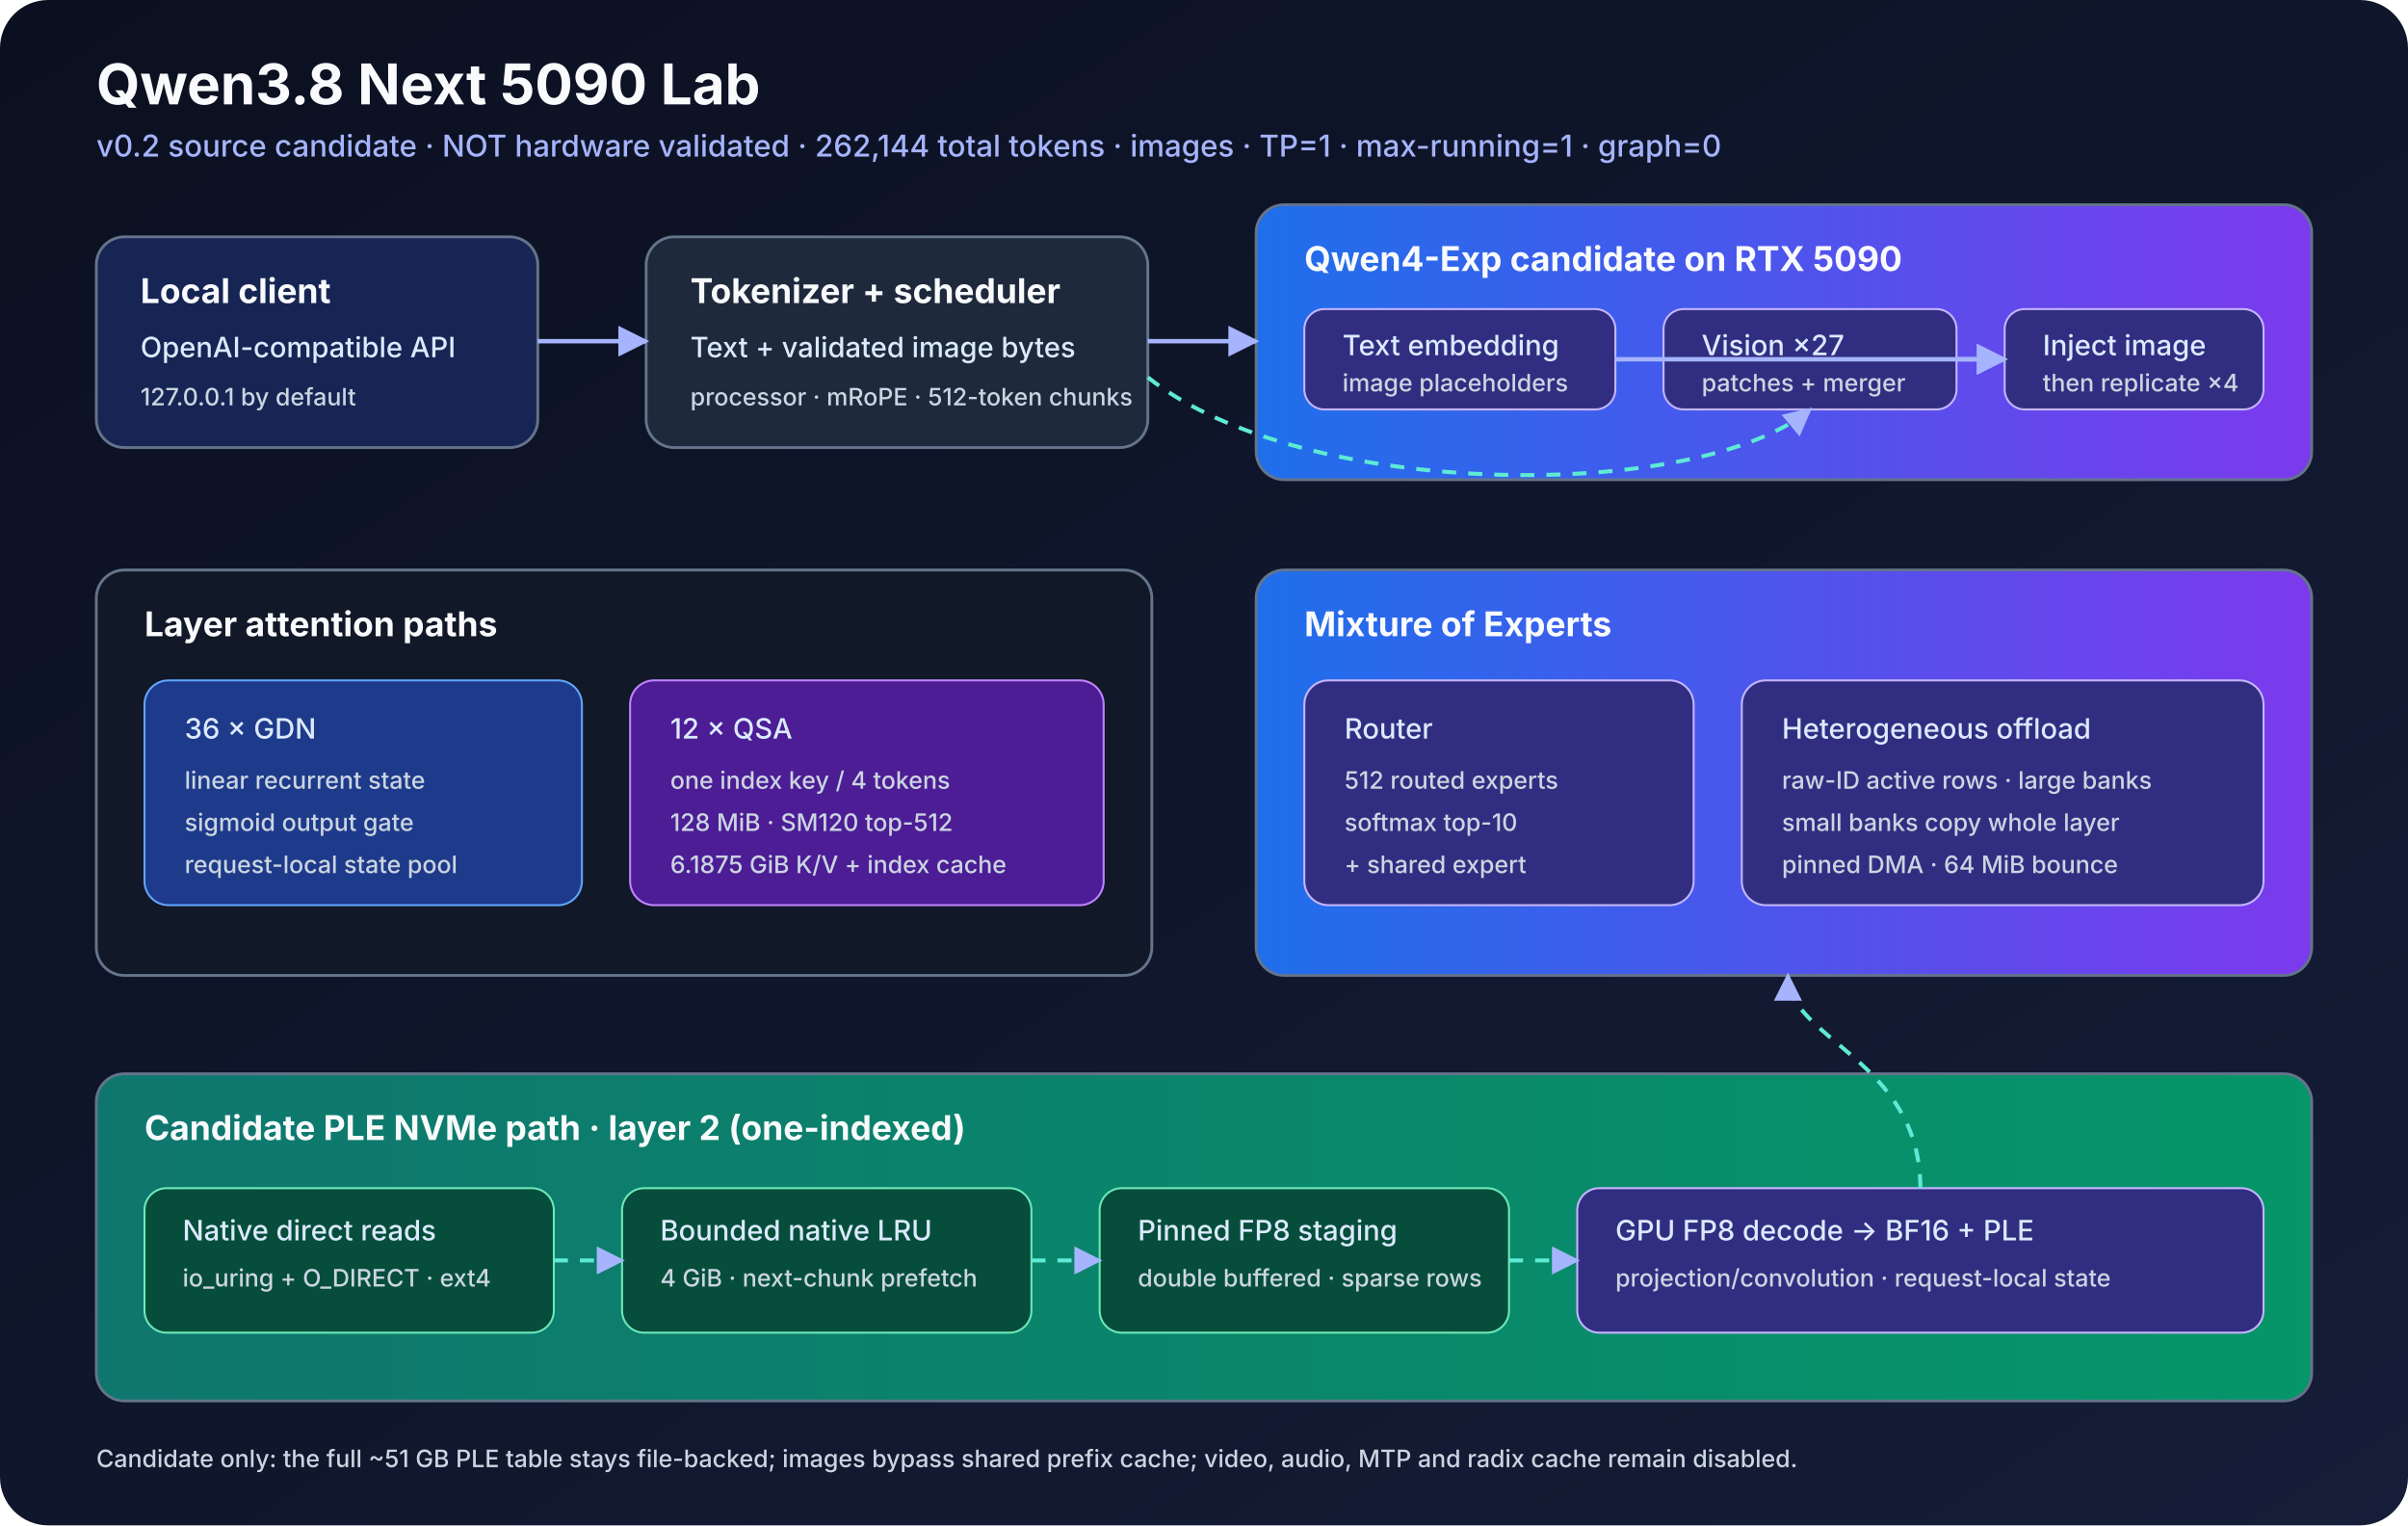
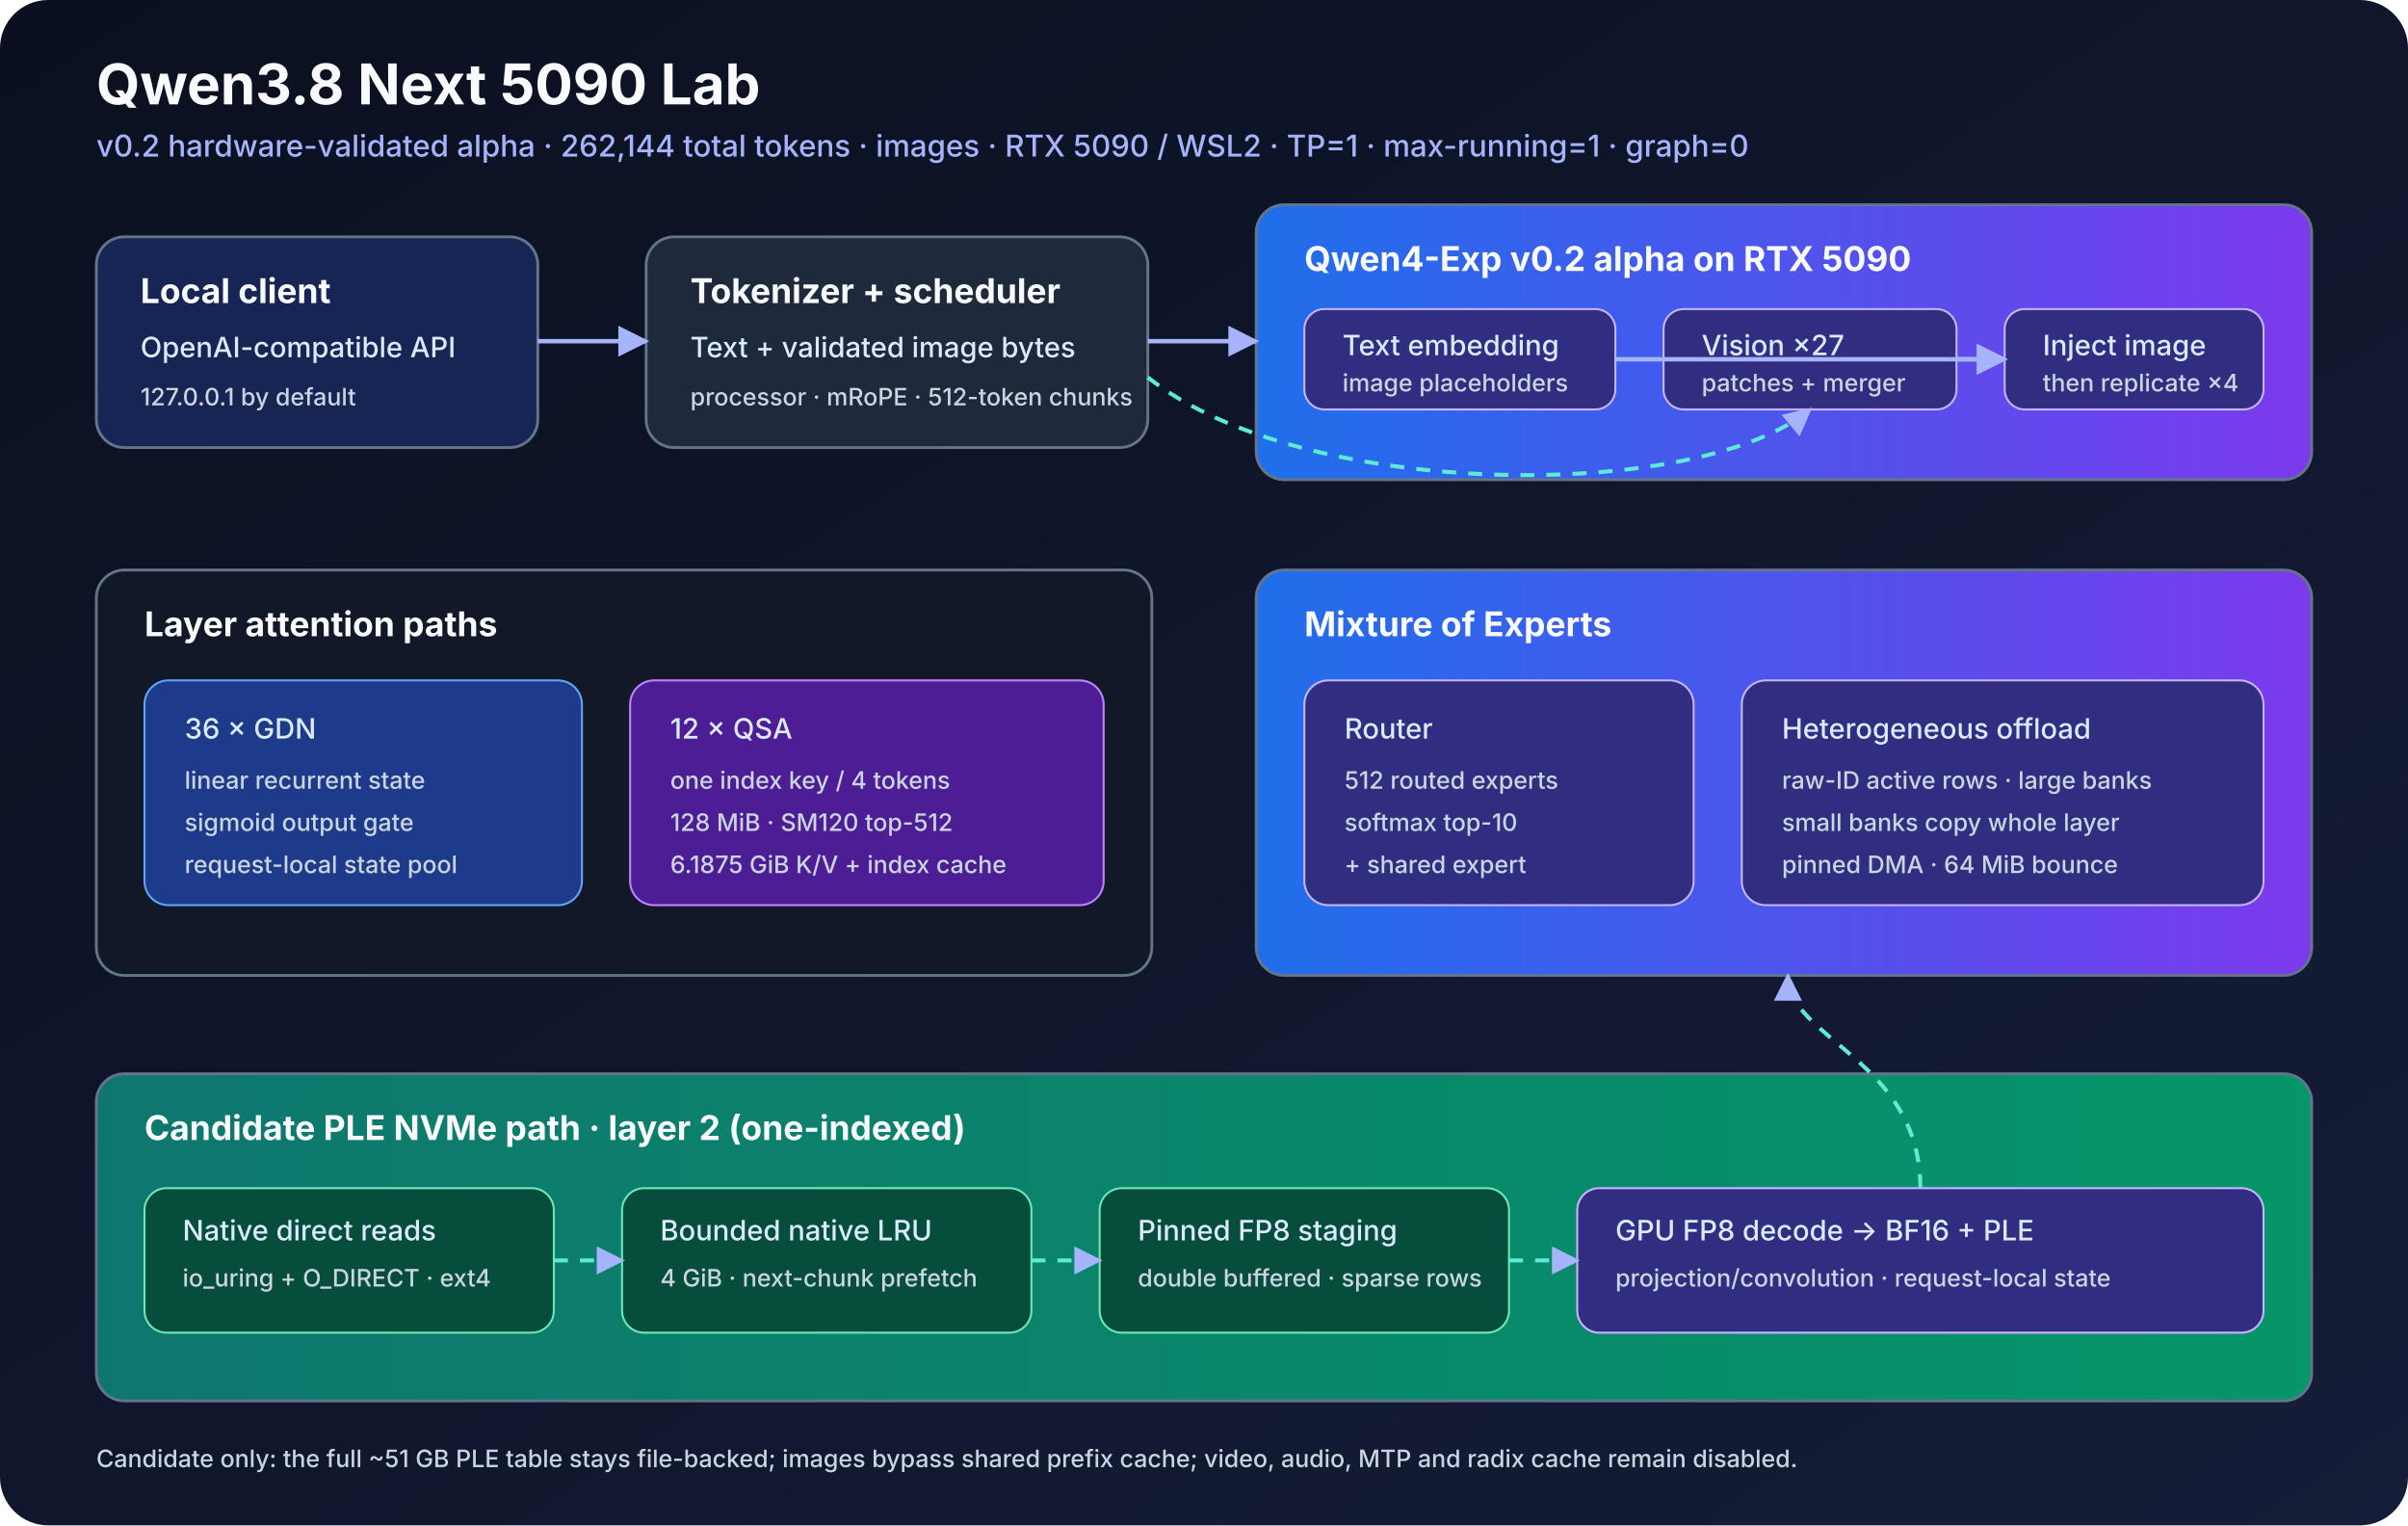
<svg xmlns="http://www.w3.org/2000/svg" width="1200" height="760" viewBox="0 0 1200 760" role="img" aria-labelledby="title desc">
  <defs>
    <linearGradient id="bg" x1="0" y1="0" x2="1" y2="1">
      <stop offset="0" stop-color="#0b1020" />
      <stop offset="1" stop-color="#151d38" />
    </linearGradient>
    <linearGradient id="gpu" x1="0" y1="0" x2="1" y2="0">
      <stop offset="0" stop-color="#1f6feb" />
      <stop offset="1" stop-color="#7c3aed" />
    </linearGradient>
    <linearGradient id="host" x1="0" y1="0" x2="1" y2="0">
      <stop offset="0" stop-color="#0f766e" />
      <stop offset="1" stop-color="#059669" />
    </linearGradient>
    <marker id="arrow" viewBox="0 0 10 10" refX="9" refY="5" markerWidth="7" markerHeight="7" orient="auto-start-reverse">
      <path d="M 0 0 L 10 5 L 0 10 z" fill="#a5b4fc" />
    </marker>
    <style>
      .title { font: 700 28px ui-sans-serif, system-ui, -apple-system, "Segoe UI", sans-serif; fill: #f8fafc; }
      .subtitle { font: 500 15px ui-sans-serif, system-ui, -apple-system, "Segoe UI", sans-serif; fill: #a5b4fc; }
      .label { font: 700 17px ui-sans-serif, system-ui, -apple-system, "Segoe UI", sans-serif; fill: #f8fafc; }
      .body { font: 500 14px ui-sans-serif, system-ui, -apple-system, "Segoe UI", sans-serif; fill: #dbeafe; }
      .small { font: 500 12px ui-sans-serif, system-ui, -apple-system, "Segoe UI", sans-serif; fill: #cbd5e1; }
      .chip { font: 700 12px ui-sans-serif, system-ui, -apple-system, "Segoe UI", sans-serif; fill: #e0e7ff; }
      .box { stroke: #64748b; stroke-width: 1.4; rx: 14; }
      .arrow { fill: none; stroke: #a5b4fc; stroke-width: 2.2; marker-end: url(#arrow); }
      .dashed { fill: none; stroke: #5eead4; stroke-width: 2; stroke-dasharray: 7 6; marker-end: url(#arrow); }
    </style>
  </defs>
  <rect width="1200" height="760" rx="24" fill="url(#bg)" />
  <text class="title" x="48" y="52">Qwen3.8 Next 5090 Lab</text>
-   <text class="subtitle" x="48" y="78">v0.2 source candidate · NOT hardware validated · 262,144 total tokens · images · TP=1 · max-running=1 · graph=0</text>
+   <text class="subtitle" x="48" y="78">v0.2 hardware-validated alpha · 262,144 total tokens · images · RTX 5090 / WSL2 · TP=1 · max-running=1 · graph=0</text>
  <rect class="box" x="48" y="118" width="220" height="105" fill="#172554" />
  <text class="label" x="70" y="151">Local client</text>
  <text class="body" x="70" y="178">OpenAI-compatible API</text>
  <text class="small" x="70" y="202">127.0.0.1 by default</text>
  <rect class="box" x="322" y="118" width="250" height="105" fill="#1e293b" />
  <text class="label" x="344" y="151">Tokenizer + scheduler</text>
  <text class="body" x="344" y="178">Text + validated image bytes</text>
  <text class="small" x="344" y="202">processor · mRoPE · 512-token chunks</text>
  <rect class="box" x="626" y="102" width="526" height="137" fill="url(#gpu)" />
-   <text class="label" x="650" y="135">Qwen4-Exp candidate on RTX 5090</text>
+   <text class="label" x="650" y="135">Qwen4-Exp v0.2 alpha on RTX 5090</text>
  <rect x="650" y="154" width="155" height="50" rx="10" fill="#312e81" stroke="#c4b5fd" />
  <text class="body" x="669" y="177">Text embedding</text>
  <text class="small" x="669" y="195">image placeholders</text>
  <rect x="829" y="154" width="146" height="50" rx="10" fill="#312e81" stroke="#c4b5fd" />
  <text class="body" x="848" y="177">Vision ×27</text>
  <text class="small" x="848" y="195">patches + merger</text>
  <rect x="999" y="154" width="129" height="50" rx="10" fill="#312e81" stroke="#c4b5fd" />
  <text class="body" x="1018" y="177">Inject image</text>
  <text class="small" x="1018" y="195">then replicate ×4</text>
  <path class="arrow" d="M268 170 H322" />
  <path class="arrow" d="M572 170 H626" />
  <path class="arrow" d="M805 179 H999" />
  <path class="arrow" d="M975 179 H999" />
  <path class="dashed" d="M572 188 C650 250 847 250 902 204" />
  <rect class="box" x="48" y="284" width="526" height="202" fill="#111827" />
  <text class="label" x="72" y="317">Layer attention paths</text>
  <rect x="72" y="339" width="218" height="112" rx="12" fill="#1e3a8a" stroke="#60a5fa" />
  <text class="body" x="92" y="368">36 × GDN</text>
  <text class="small" x="92" y="393">linear recurrent state</text>
  <text class="small" x="92" y="414">sigmoid output gate</text>
  <text class="small" x="92" y="435">request-local state pool</text>
  <rect x="314" y="339" width="236" height="112" rx="12" fill="#4c1d95" stroke="#c084fc" />
  <text class="body" x="334" y="368">12 × QSA</text>
  <text class="small" x="334" y="393">one index key / 4 tokens</text>
  <text class="small" x="334" y="414">128 MiB · SM120 top-512</text>
  <text class="small" x="334" y="435">6.1875 GiB K/V + index cache</text>
  <rect class="box" x="626" y="284" width="526" height="202" fill="url(#gpu)" />
  <text class="label" x="650" y="317">Mixture of Experts</text>
  <rect x="650" y="339" width="194" height="112" rx="12" fill="#312e81" stroke="#c4b5fd" />
  <text class="body" x="670" y="368">Router</text>
  <text class="small" x="670" y="393">512 routed experts</text>
  <text class="small" x="670" y="414">softmax top-10</text>
  <text class="small" x="670" y="435">+ shared expert</text>
  <rect x="868" y="339" width="260" height="112" rx="12" fill="#312e81" stroke="#c4b5fd" />
  <text class="body" x="888" y="368">Heterogeneous offload</text>
  <text class="small" x="888" y="393">raw-ID active rows · large banks</text>
  <text class="small" x="888" y="414">small banks copy whole layer</text>
  <text class="small" x="888" y="435">pinned DMA · 64 MiB bounce</text>
  <rect class="box" x="48" y="535" width="1104" height="163" fill="url(#host)" />
  <text class="label" x="72" y="568">Candidate PLE NVMe path · layer 2 (one-indexed)</text>
  <rect x="72" y="592" width="204" height="72" rx="11" fill="#064e3b" stroke="#6ee7b7" />
  <text class="body" x="91" y="618">Native direct reads</text>
  <text class="small" x="91" y="641">io_uring + O_DIRECT · ext4</text>
  <rect x="310" y="592" width="204" height="72" rx="11" fill="#064e3b" stroke="#6ee7b7" />
  <text class="body" x="329" y="618">Bounded native LRU</text>
  <text class="small" x="329" y="641">4 GiB · next-chunk prefetch</text>
  <rect x="548" y="592" width="204" height="72" rx="11" fill="#064e3b" stroke="#6ee7b7" />
  <text class="body" x="567" y="618">Pinned FP8 staging</text>
  <text class="small" x="567" y="641">double buffered · sparse rows</text>
  <rect x="786" y="592" width="342" height="72" rx="11" fill="#312e81" stroke="#c4b5fd" />
  <text class="body" x="805" y="618">GPU FP8 decode → BF16 + PLE</text>
  <text class="small" x="805" y="641">projection/convolution · request-local state</text>
  <path class="dashed" d="M276 628 H310" />
  <path class="dashed" d="M514 628 H548" />
  <path class="dashed" d="M752 628 H786" />
  <path class="dashed" d="M957 592 C957 528 891 518 891 486" />
  <text class="small" x="48" y="731">Candidate only: the full ~51 GB PLE table stays file-backed; images bypass shared prefix cache; video, audio, MTP and radix cache remain disabled.</text>
</svg>
